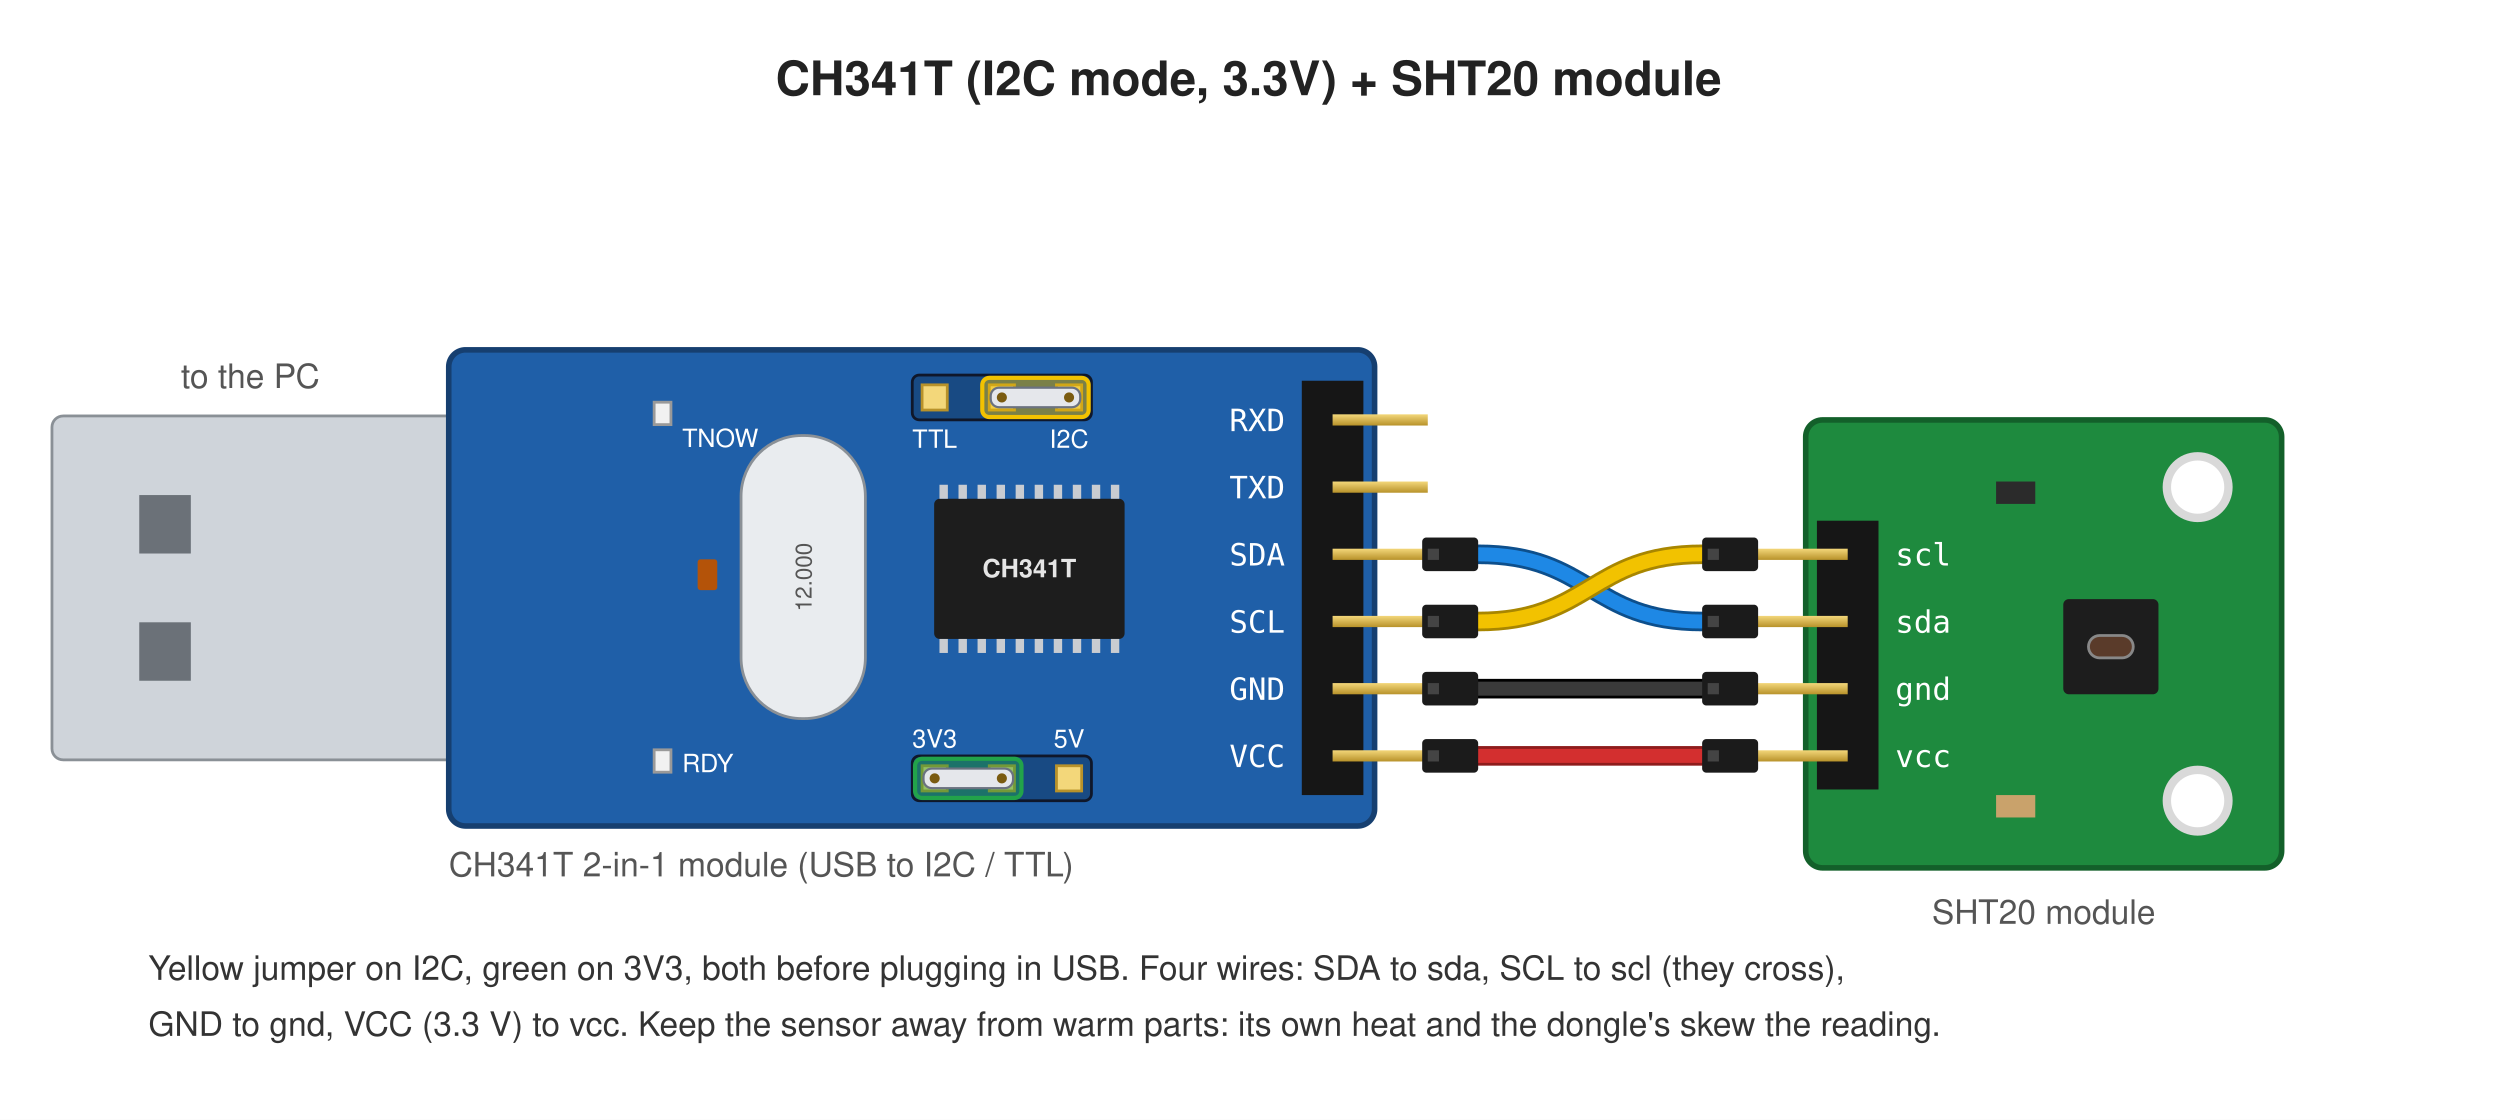
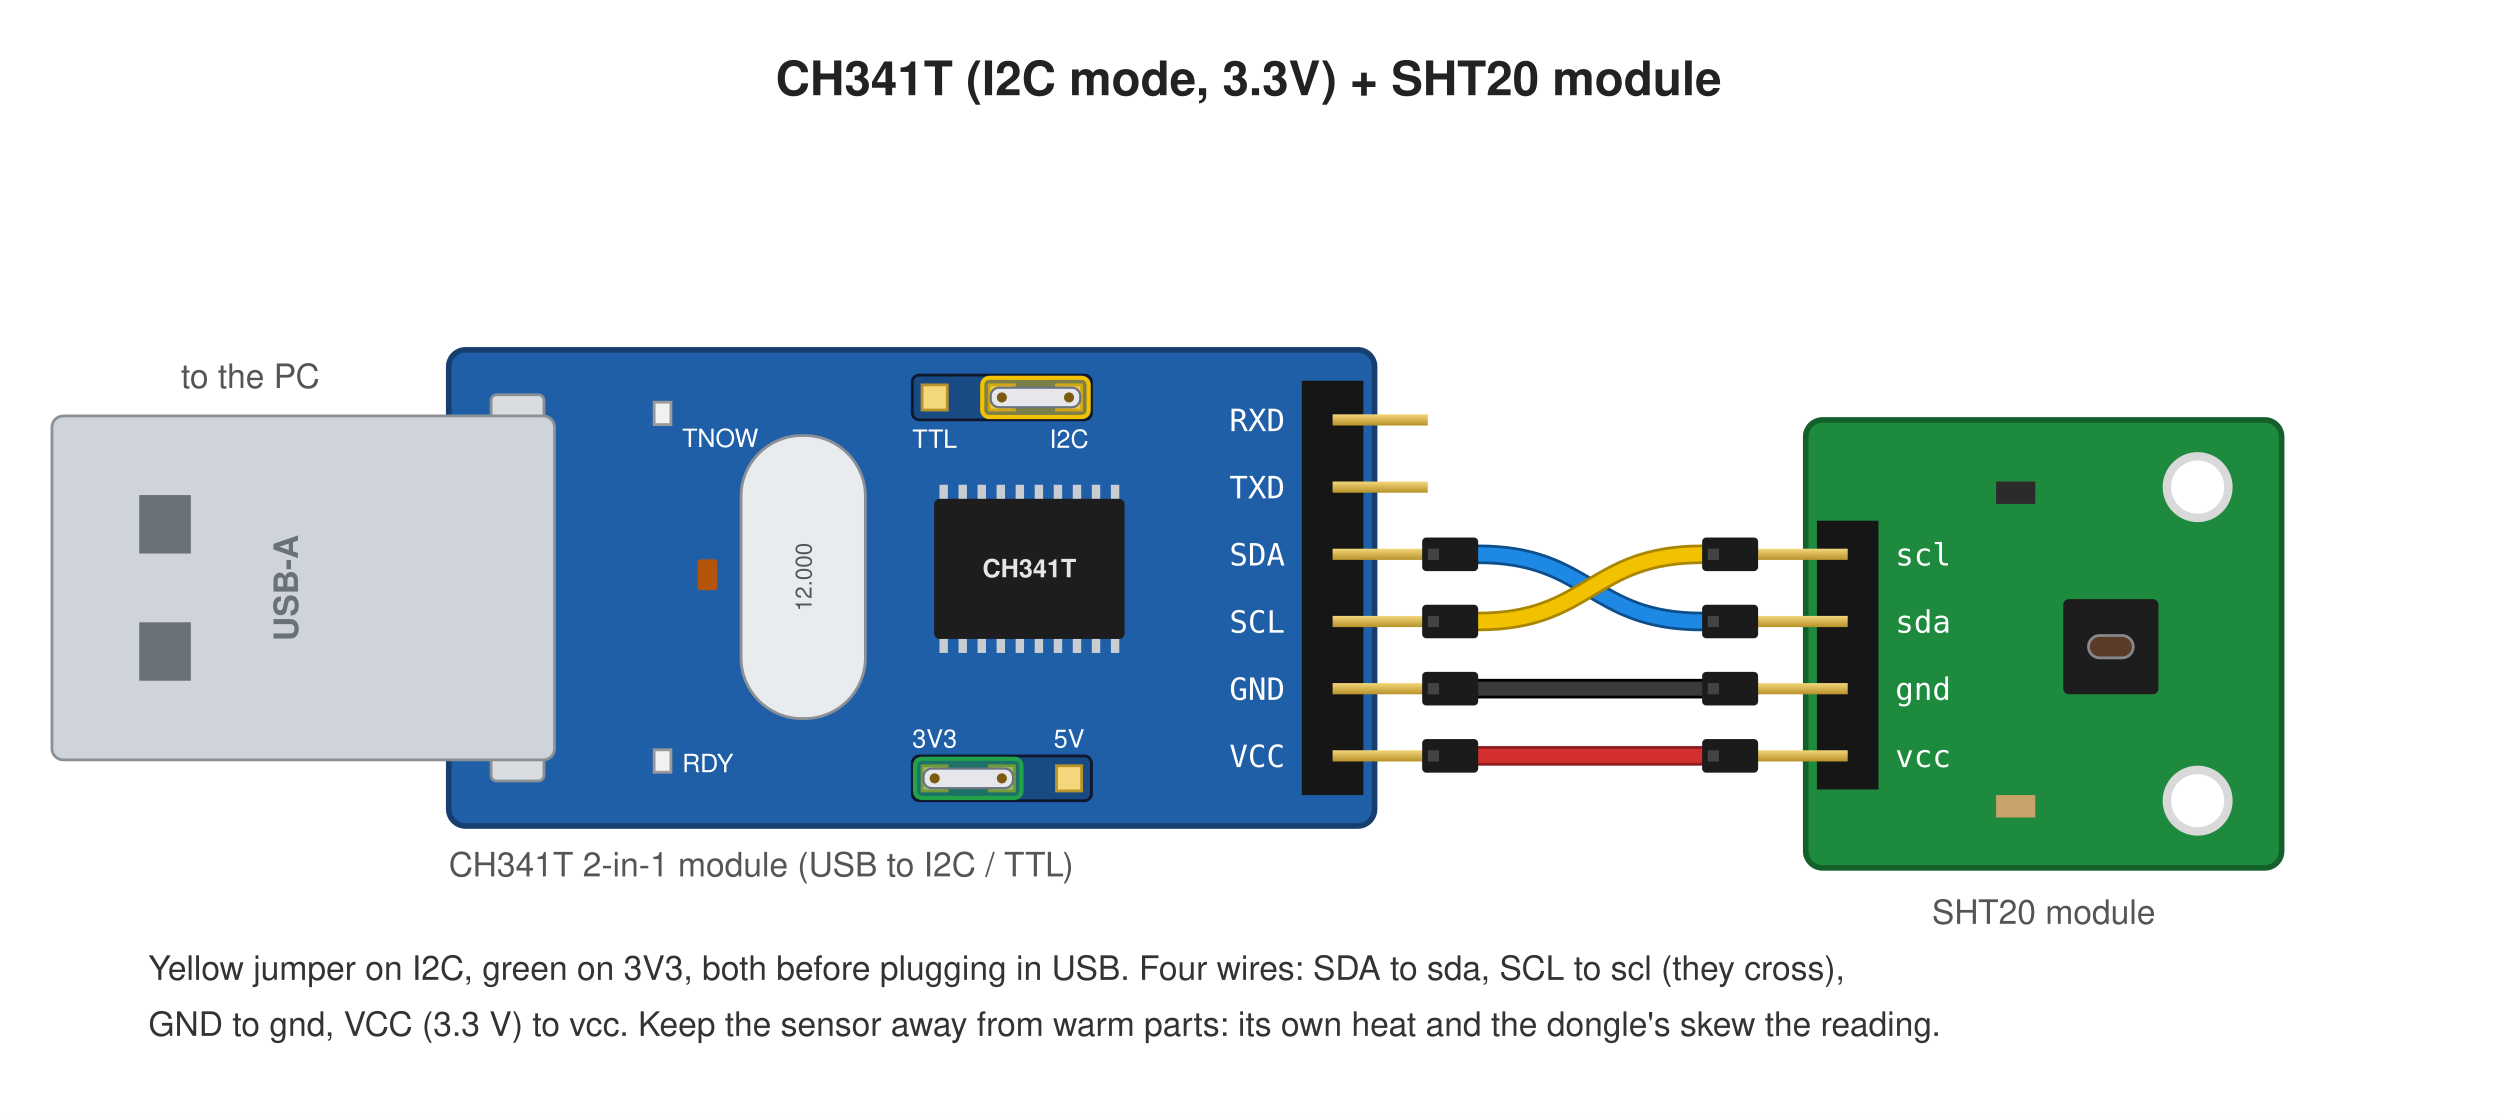
<svg xmlns="http://www.w3.org/2000/svg" viewBox="0 0 893 400" width="893" height="400" font-family="Helvetica, Arial, sans-serif">
  <style>@media (prefers-color-scheme: dark) { .bg { fill-opacity: 0.85 } }</style>
  <defs>
    <linearGradient id="metal" x1="0" y1="0" x2="0" y2="1">
      <stop offset="0" stop-color="#e9ecef" />
      <stop offset="0.5" stop-color="#b8bec5" />
      <stop offset="1" stop-color="#d9dde1" />
    </linearGradient>
    <linearGradient id="pin" x1="0" y1="0" x2="0" y2="1">
      <stop offset="0" stop-color="#f3d77a" />
      <stop offset="1" stop-color="#b8922a" />
    </linearGradient>
    <g id="dupont">
      <rect x="0" y="-6" width="20" height="12" rx="1.5" fill="#1b1b1b" />
      <rect x="2" y="-2" width="4" height="4" fill="#444" />
    </g>
  </defs>
  <rect class="bg" width="893" height="400" fill="#ffffff" />
  <text x="446" y="34" text-anchor="middle" font-size="17" font-weight="bold" fill="#222">CH341T (I2C mode, 3.3V) + SHT20 module</text>
  <text x="89.425" y="138.583" text-anchor="middle" font-size="12" fill="#555">to the PC</text>
+   <rect x="160.291" y="124.961" width="330.709" height="170.079" rx="6" fill="#1f5fa8" stroke="#163f70" stroke-width="2" />
+   <rect x="175.409" y="141.024" width="18.898" height="9.449" rx="2" fill="#d9dde1" stroke="#8a9096" />
+   <rect x="175.409" y="269.528" width="18.898" height="9.449" rx="2" fill="#d9dde1" stroke="#8a9096" />
  <rect x="18.559" y="148.583" width="179.528" height="122.835" rx="4" fill="#cfd4da" stroke="#8a9096" />
  <rect x="49.74" y="176.835" width="18.425" height="20.882" fill="#6b7178" />
  <rect x="49.74" y="222.283" width="18.425" height="20.882" fill="#6b7178" />
-   <rect x="160.291" y="124.961" width="330.709" height="170.079" rx="6" fill="#1f5fa8" stroke="#163f70" stroke-width="2" />
+   <text transform="translate(106.4331 210.0) rotate(-90)" text-anchor="middle" font-size="12" font-weight="bold" fill="#6b7178">USB-A</text>
  <text x="160.291" y="313.039" font-size="12" fill="#555">CH341T 2-in-1 module (USB to I2C / TTL)</text>
  <rect x="465.0" y="136.0" width="22" height="148.0" fill="#161616" />
  <g fill="url(#pin)">
    <rect x="476.0" y="148.0" width="34.0" height="4" />
    <rect x="476.0" y="172.0" width="34.0" height="4" />
    <rect x="476.0" y="196.0" width="34.0" height="4" />
    <rect x="476.0" y="220.0" width="34.0" height="4" />
    <rect x="476.0" y="244.0" width="34.0" height="4" />
    <rect x="476.0" y="268.0" width="34.0" height="4" />
  </g>
  <g font-size="11" fill="#fff" font-family="Menlo, Consolas, monospace" text-anchor="end">
    <text x="459.0" y="154.0">RXD</text>
    <text x="459.0" y="178.0">TXD</text>
    <text x="459.0" y="202.0">SDA</text>
    <text x="459.0" y="226.0">SCL</text>
    <text x="459.0" y="250.0">GND</text>
    <text x="459.0" y="274.0">VCC</text>
  </g>
  <rect x="333.677" y="178.157" width="68.031" height="50.079" rx="2" fill="#1d1d1d" />
  <rect x="335.579" y="173.157" width="3" height="5" fill="#c9ccd1" />
  <rect x="335.579" y="228.236" width="3" height="5" fill="#c9ccd1" />
  <rect x="342.382" y="173.157" width="3" height="5" fill="#c9ccd1" />
  <rect x="342.382" y="228.236" width="3" height="5" fill="#c9ccd1" />
  <rect x="349.185" y="173.157" width="3" height="5" fill="#c9ccd1" />
  <rect x="349.185" y="228.236" width="3" height="5" fill="#c9ccd1" />
  <rect x="355.988" y="173.157" width="3" height="5" fill="#c9ccd1" />
  <rect x="355.988" y="228.236" width="3" height="5" fill="#c9ccd1" />
  <rect x="362.791" y="173.157" width="3" height="5" fill="#c9ccd1" />
  <rect x="362.791" y="228.236" width="3" height="5" fill="#c9ccd1" />
  <rect x="369.594" y="173.157" width="3" height="5" fill="#c9ccd1" />
  <rect x="369.594" y="228.236" width="3" height="5" fill="#c9ccd1" />
  <rect x="376.398" y="173.157" width="3" height="5" fill="#c9ccd1" />
  <rect x="376.398" y="228.236" width="3" height="5" fill="#c9ccd1" />
  <rect x="383.201" y="173.157" width="3" height="5" fill="#c9ccd1" />
  <rect x="383.201" y="228.236" width="3" height="5" fill="#c9ccd1" />
  <rect x="390.004" y="173.157" width="3" height="5" fill="#c9ccd1" />
  <rect x="390.004" y="228.236" width="3" height="5" fill="#c9ccd1" />
  <rect x="396.807" y="173.157" width="3" height="5" fill="#c9ccd1" />
  <rect x="396.807" y="228.236" width="3" height="5" fill="#c9ccd1" />
  <text x="367.693" y="206.197" text-anchor="middle" font-size="9" font-weight="bold" fill="#e5e5e5">CH341T</text>
  <rect x="264.701" y="155.575" width="44.409" height="101.102" rx="21.732" fill="#e9ecef" stroke="#8a9096" />
  <text transform="translate(289.9055 206.126) rotate(-90)" text-anchor="middle" font-size="8" fill="#555">12.000</text>
  <rect x="249.197" y="199.795" width="7" height="11" rx="1" fill="#b45309" />
  <rect x="325.866" y="133.969" width="64" height="16" rx="2.5" fill="#000" fill-opacity="0.22" stroke="#0f172a" stroke-width="1" />
  <rect x="377.366" y="137.469" width="9" height="9" fill="#f3d77a" stroke="#b8922a" />
  <rect x="353.366" y="137.469" width="9" height="9" fill="#f3d77a" stroke="#b8922a" />
  <rect x="329.366" y="137.469" width="9" height="9" fill="#f3d77a" stroke="#b8922a" />
  <rect x="350.866" y="134.969" width="38" height="14" rx="2.5" fill="#f2c200" fill-opacity="0.45" stroke="#f2c200" stroke-width="1.5" />
  <rect x="353.866" y="138.469" width="32" height="7" rx="3" fill="#e5e7eb" stroke="#6b7280" stroke-width="0.8" />
  <circle cx="357.866" cy="141.969" r="1.8" fill="#7a5b10" />
  <circle cx="381.866" cy="141.969" r="1.8" fill="#7a5b10" />
  <rect x="325.866" y="270.031" width="64" height="16" rx="2.5" fill="#000" fill-opacity="0.22" stroke="#0f172a" stroke-width="1" />
  <rect x="377.366" y="273.531" width="9" height="9" fill="#f3d77a" stroke="#b8922a" />
  <rect x="353.366" y="273.531" width="9" height="9" fill="#f3d77a" stroke="#b8922a" />
  <rect x="329.366" y="273.531" width="9" height="9" fill="#f3d77a" stroke="#b8922a" />
  <rect x="326.866" y="271.031" width="38" height="14" rx="2.5" fill="#22a34a" fill-opacity="0.45" stroke="#22a34a" stroke-width="1.5" />
  <rect x="329.866" y="274.531" width="32" height="7" rx="3" fill="#e5e7eb" stroke="#6b7280" stroke-width="0.8" />
  <circle cx="333.866" cy="278.031" r="1.8" fill="#7a5b10" />
  <circle cx="357.866" cy="278.031" r="1.8" fill="#7a5b10" />
  <text x="381.866" y="159.969" text-anchor="middle" font-size="9" fill="#fff">I2C</text>
  <text x="333.866" y="159.969" text-anchor="middle" font-size="9" fill="#fff">TTL</text>
  <text x="381.866" y="267.031" text-anchor="middle" font-size="9" fill="#fff">5V</text>
  <text x="333.866" y="267.031" text-anchor="middle" font-size="9" fill="#fff">3V3</text>
  <rect x="233.661" y="143.669" width="6" height="8" fill="#f1f1f1" stroke="#999" />
  <text x="243.661" y="159.669" font-size="9" fill="#fff">TNOW</text>
  <rect x="233.661" y="267.827" width="6" height="8" fill="#f1f1f1" stroke="#999" />
  <text x="243.661" y="275.827" font-size="9" fill="#fff">RDY</text>
  <g transform="translate(33 0)">
    <rect x="612" y="150" width="170" height="160" rx="6" fill="#1e8a3e" stroke="#13602a" stroke-width="2" />
    <circle cx="752" cy="174" r="11" fill="#fff" stroke="#d9d9d9" stroke-width="3" />
    <circle cx="752" cy="286" r="11" fill="#fff" stroke="#d9d9d9" stroke-width="3" />
    <rect x="616" y="186" width="22" height="96" fill="#161616" />
    <g fill="url(#pin)">
      <rect x="593" y="196" width="34" height="4" />
      <rect x="593" y="220" width="34" height="4" />
      <rect x="593" y="244" width="34" height="4" />
      <rect x="593" y="268" width="34" height="4" />
    </g>
    <g font-size="11" fill="#fff" font-family="Menlo, Consolas, monospace">
      <text x="644" y="202">scl</text>
      <text x="644" y="226">sda</text>
      <text x="644" y="250">gnd</text>
      <text x="644" y="274">vcc</text>
    </g>
    <rect x="704" y="214" width="34" height="34" rx="2" fill="#1d1d1d" />
    <rect x="713" y="227" width="16" height="8" rx="4" fill="#5a3b2a" stroke="#888" />
    <rect x="680" y="172" width="14" height="8" fill="#2b2b2b" />
    <rect x="680" y="284" width="14" height="8" fill="#c9a26b" />
    <text x="697" y="330" text-anchor="middle" font-size="12" fill="#555">SHT20 module</text>
    <g stroke-linecap="round" fill="none">
      <path d="M495 198 C 535 198, 535 222, 575 222" stroke="#0d4f8c" stroke-width="7" />
      <path d="M495 198 C 535 198, 535 222, 575 222" stroke="#1e88e5" stroke-width="5" />
      <path d="M495 222 C 535 222, 535 198, 575 198" stroke="#a88600" stroke-width="7" />
      <path d="M495 222 C 535 222, 535 198, 575 198" stroke="#f2c200" stroke-width="5" />
      <path d="M495 246 H 575" stroke="#000" stroke-width="7" />
      <path d="M495 246 H 575" stroke="#3a3a3a" stroke-width="5" />
      <path d="M495 270 H 575" stroke="#8e1c1c" stroke-width="7" />
      <path d="M495 270 H 575" stroke="#d32f2f" stroke-width="5" />
    </g>
    <use href="#dupont" x="475" y="198" />
    <use href="#dupont" x="475" y="222" />
    <use href="#dupont" x="475" y="246" />
    <use href="#dupont" x="475" y="270" />
    <use href="#dupont" x="575" y="198" />
    <use href="#dupont" x="575" y="222" />
    <use href="#dupont" x="575" y="246" />
    <use href="#dupont" x="575" y="270" />
    <g font-size="12" fill="#333">
      <text x="20" y="350">Yellow jumper on I2C, green on 3V3, both before plugging in USB. Four wires: SDA to sda, SCL to scl (they cross),</text>
      <text x="20" y="370">GND to gnd, VCC (3.3 V) to vcc. Keep the sensor away from warm parts: its own heat and the dongle's skew the reading.</text>
    </g>
  </g>
</svg>
